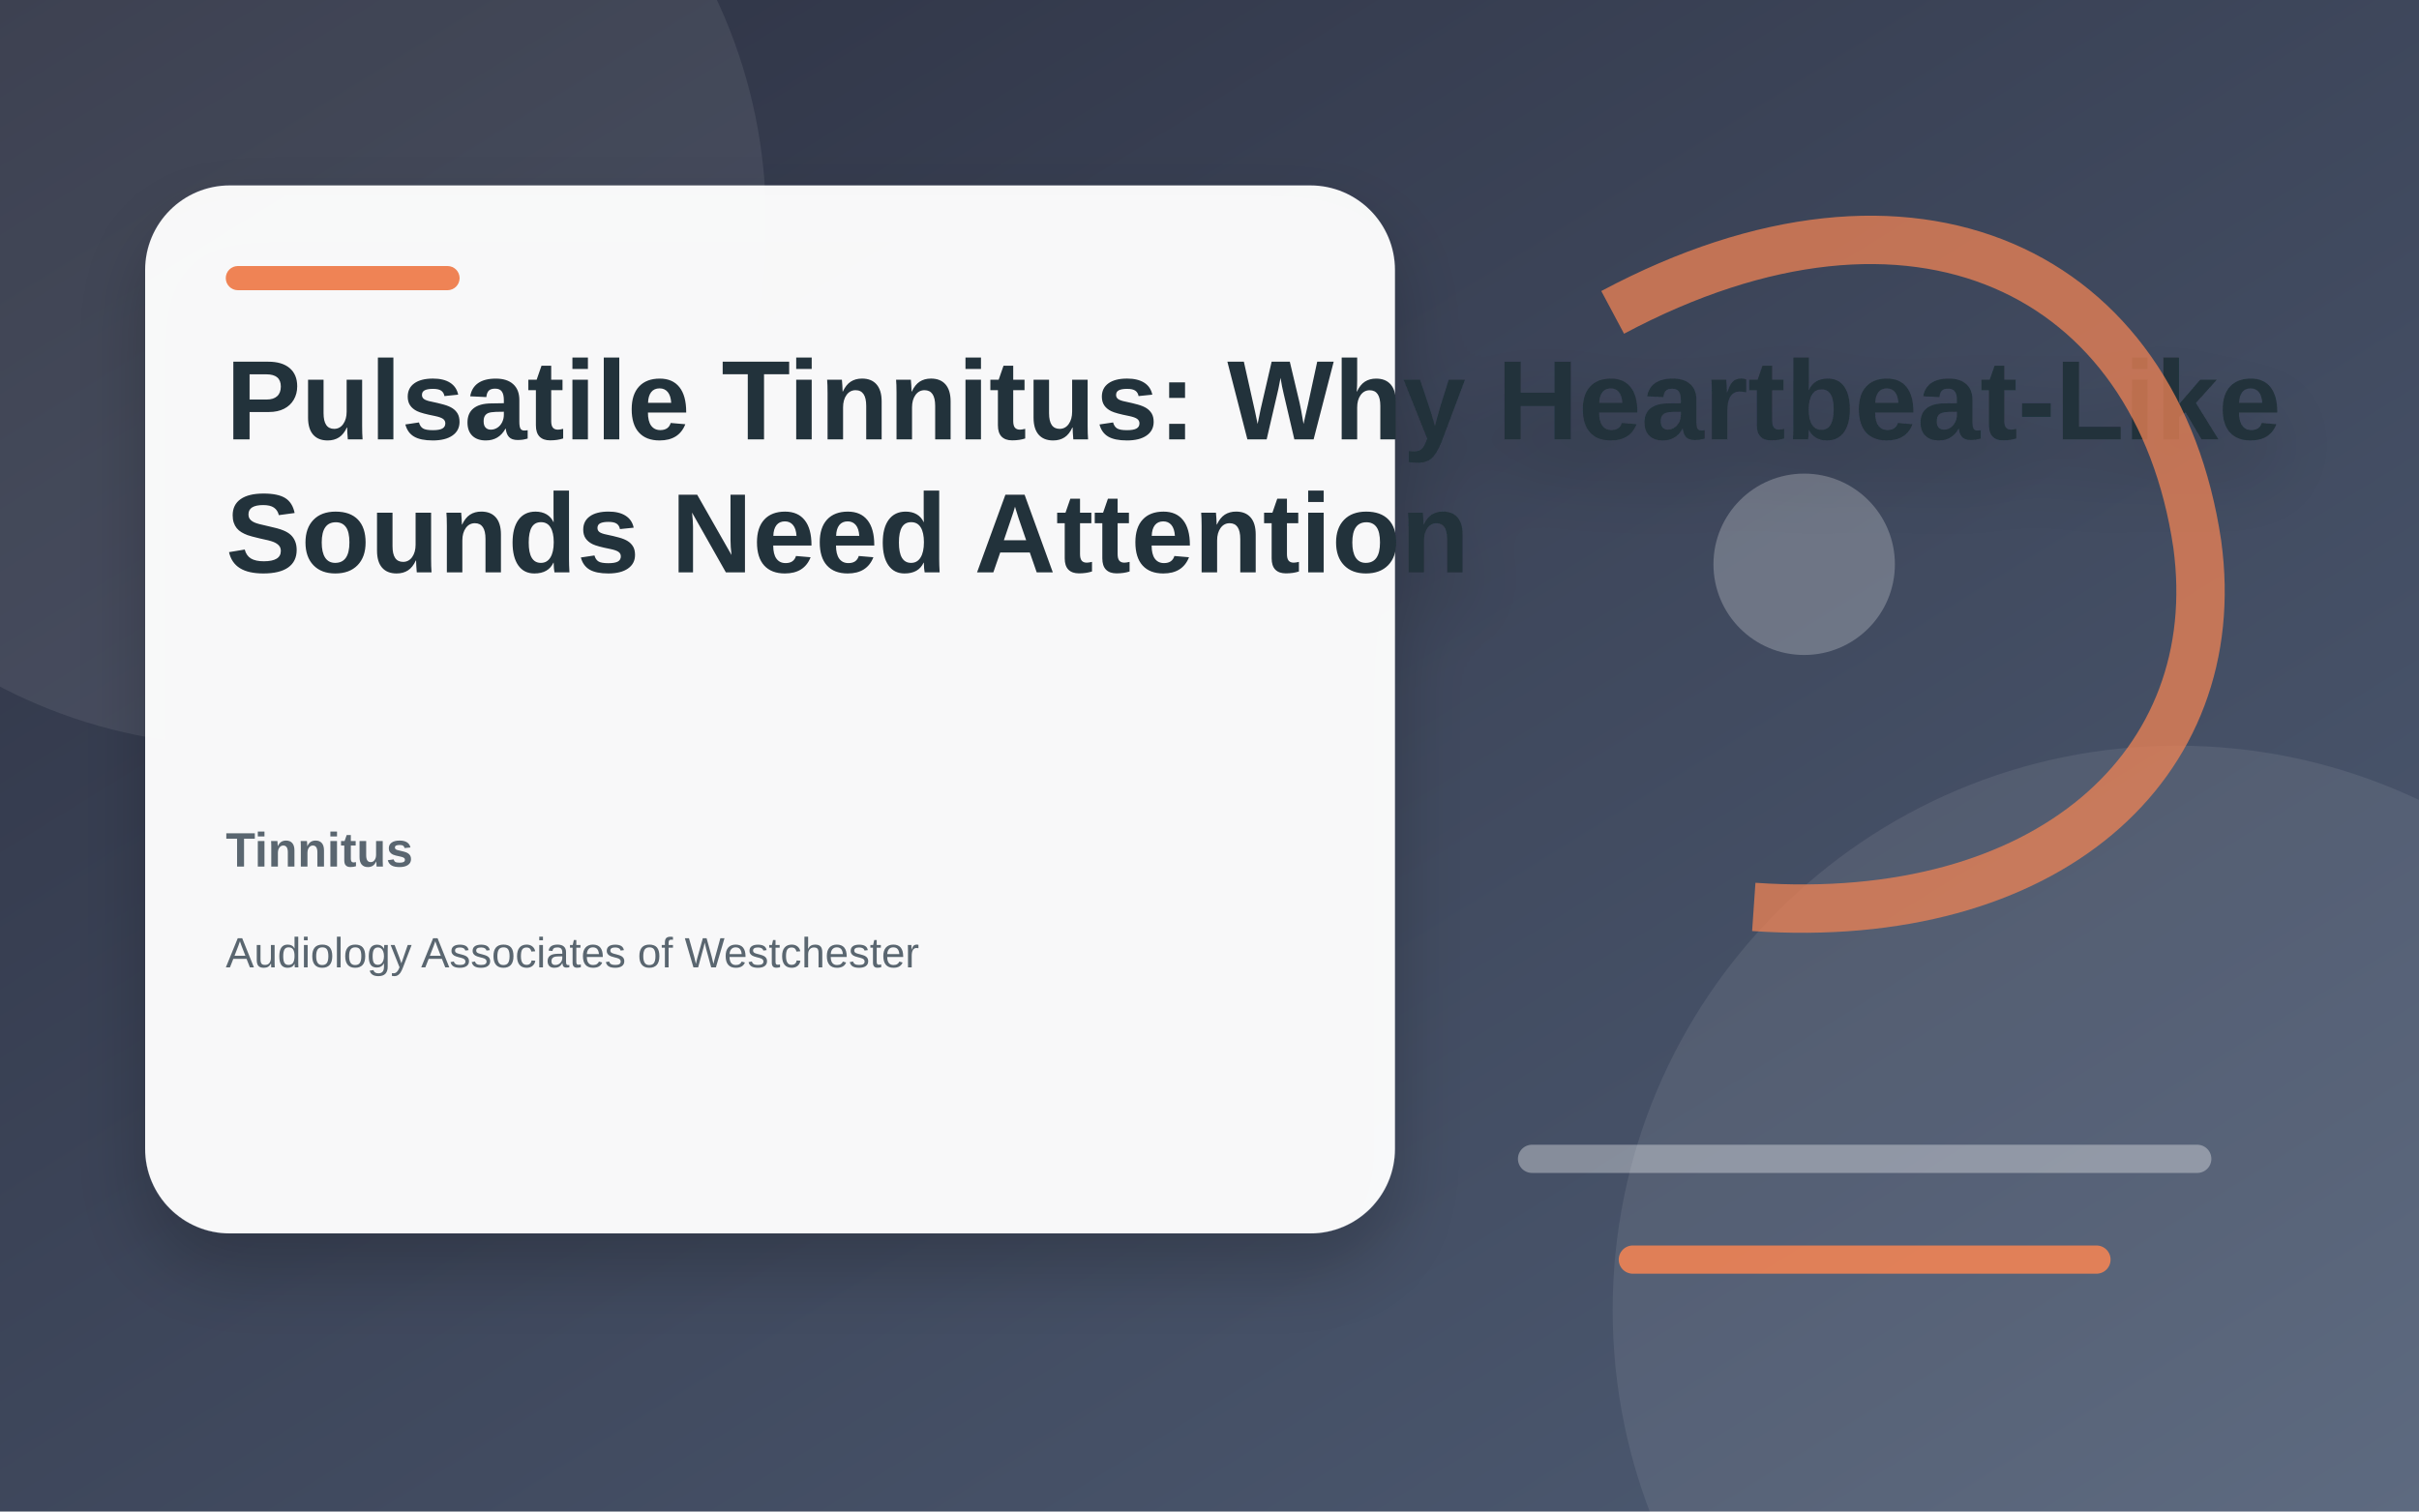
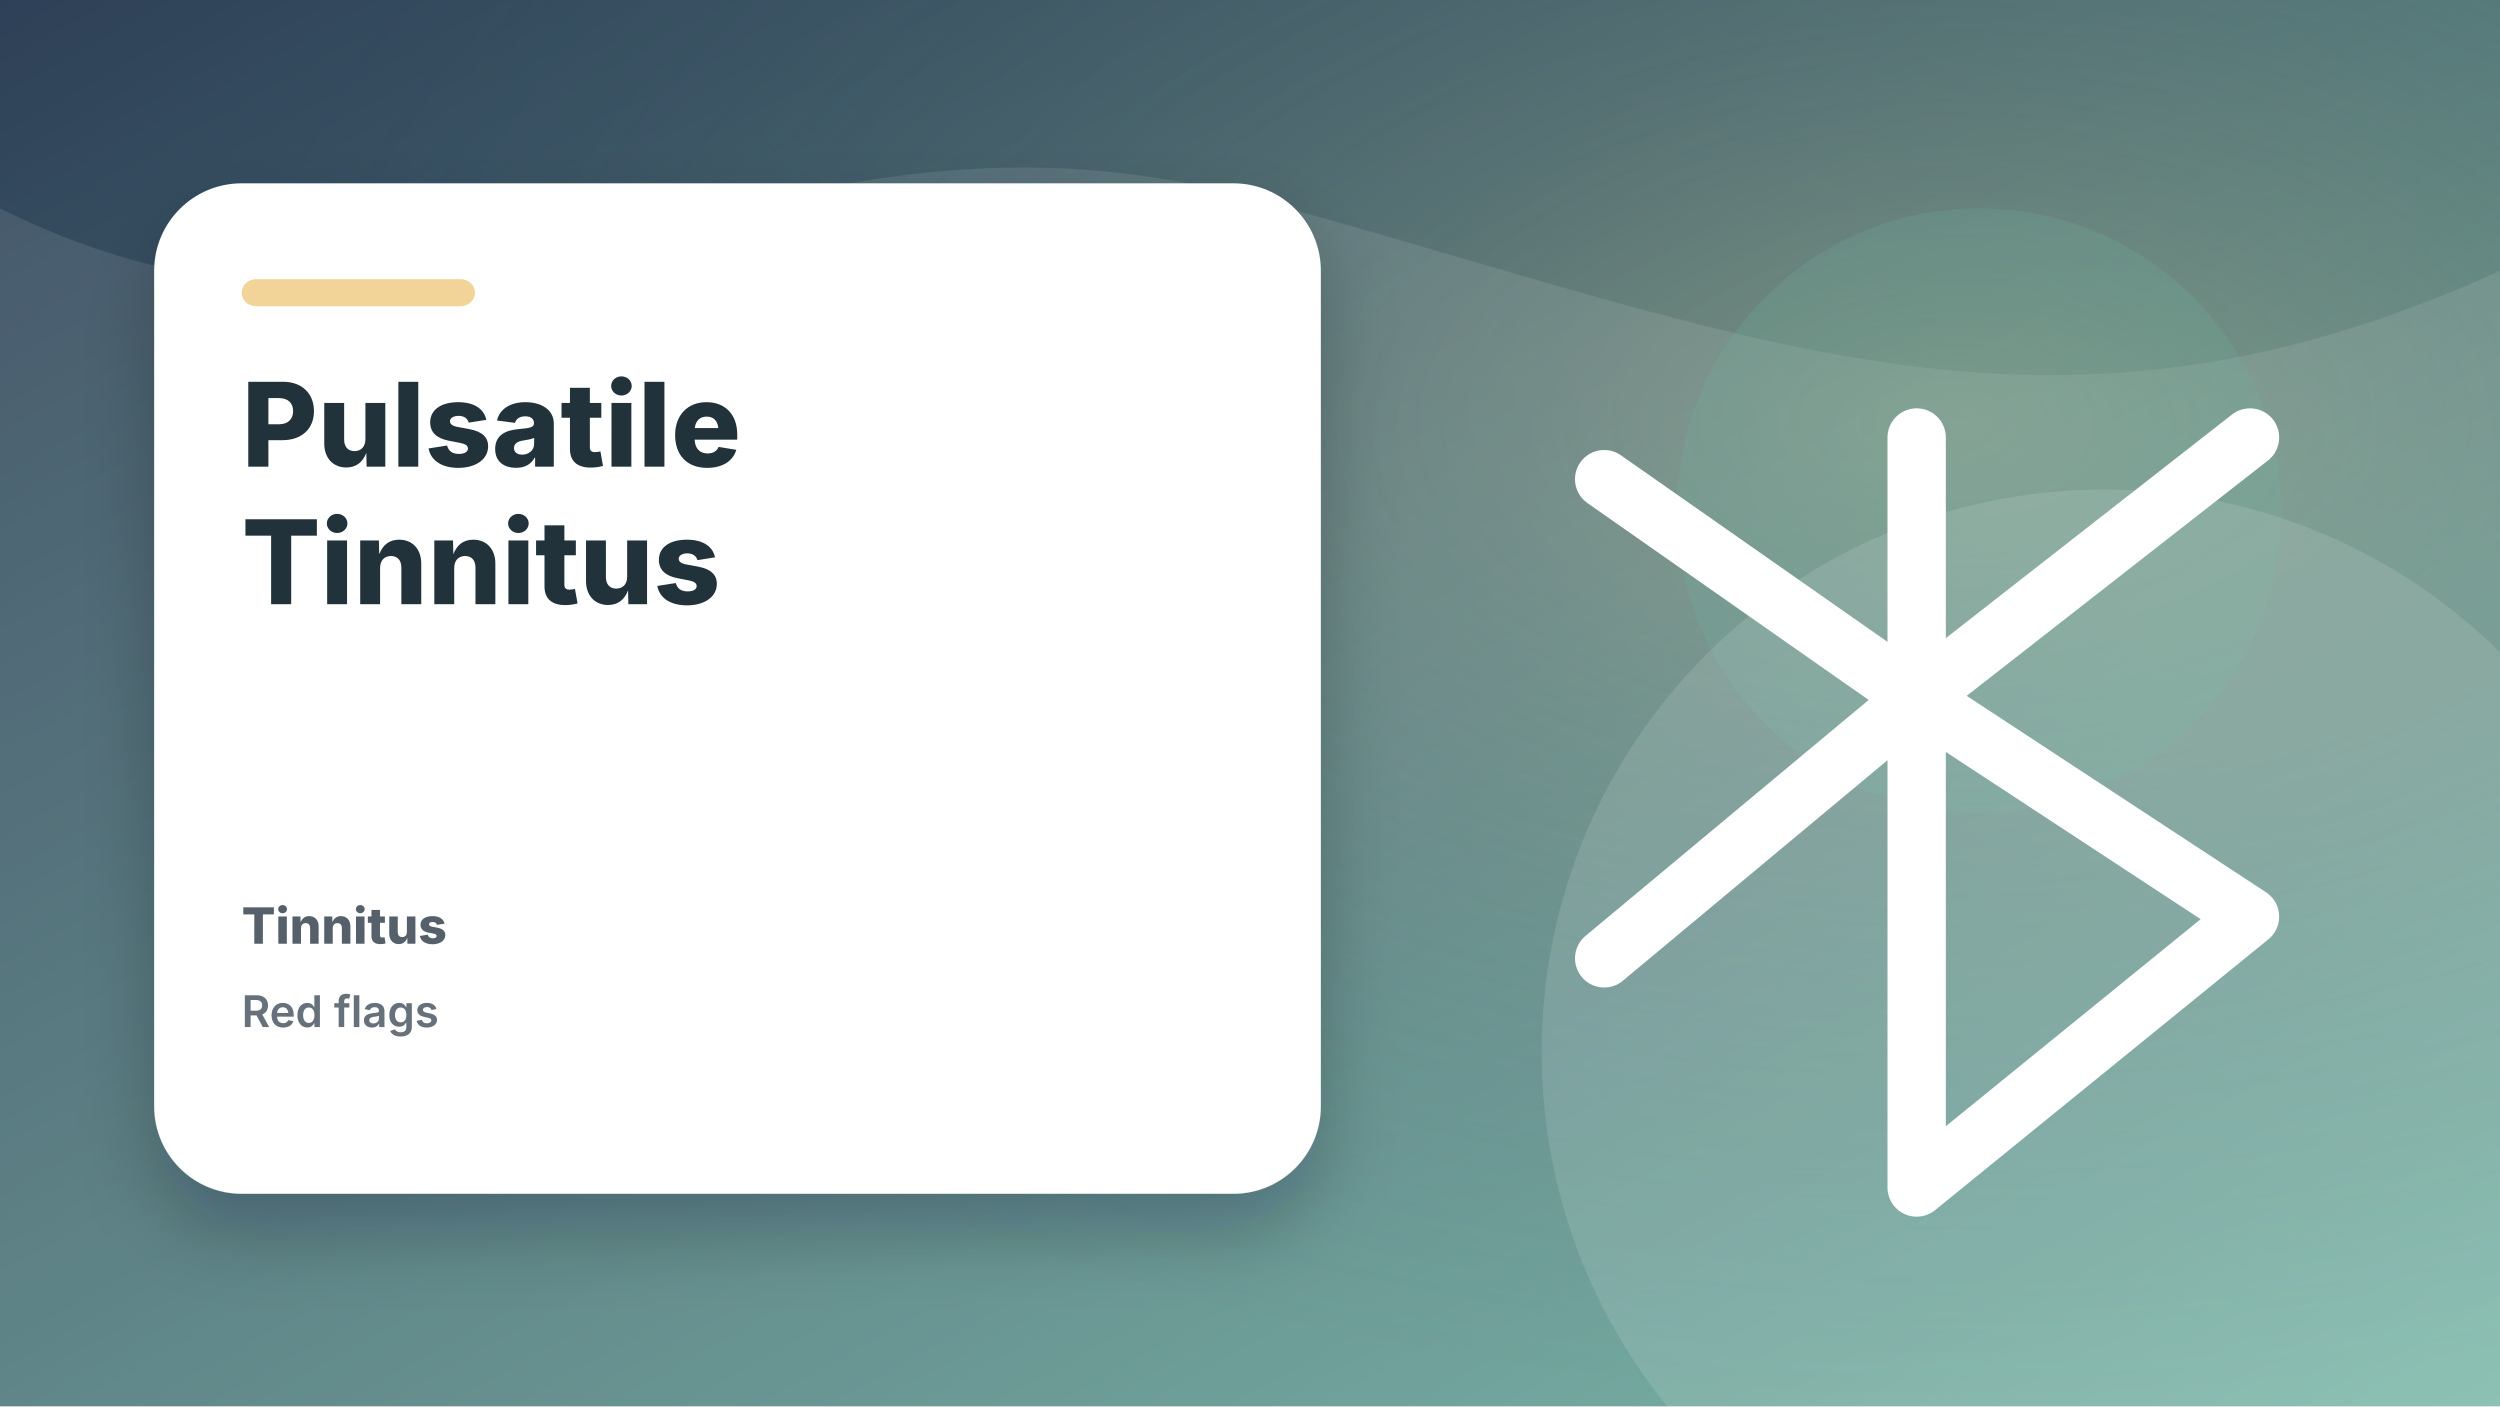
- <svg xmlns="http://www.w3.org/2000/svg" width="1200" height="750" viewBox="0 0 1200 750">
+ <svg xmlns="http://www.w3.org/2000/svg" width="1200" height="675" viewBox="0 0 1200 675" role="img" aria-labelledby="title desc">
  <defs>
-     <linearGradient id="g" x1="0" y1="0" x2="1" y2="1">
-       <stop offset="0" stop-color="#2d3142" />
-       <stop offset="1" stop-color="#4f5d75" />
+     <linearGradient id="bg" x1="0" x2="1" y1="0" y2="1">
+       <stop offset="0" stop-color="#2e4057" />
+       <stop offset="1" stop-color="#6fb1a0" />
    </linearGradient>
-     <filter id="s">
-       <feDropShadow dx="0" dy="18" stdDeviation="18" flood-opacity=".22" />
+     <radialGradient id="glow" cx="78%" cy="30%" r="70%">
+       <stop offset="0" stop-color="#f2d398" stop-opacity=".28" />
+       <stop offset="1" stop-color="#2e4057" stop-opacity="0" />
+     </radialGradient>
+     <filter id="shadow" x="-20%" y="-20%" width="140%" height="140%">
+       <feDropShadow dx="0" dy="18" stdDeviation="18" flood-color="#001927" flood-opacity=".24" />
    </filter>
  </defs>
-   <rect width="1200" height="750" fill="url(#g)" />
-   <circle cx="120" cy="110" r="260" fill="#fff" opacity=".08" />
-   <circle cx="1080" cy="650" r="280" fill="#fff" opacity=".08" />
-   <g filter="url(#s)">
-     <rect x="72" y="92" width="620" height="520" rx="42" fill="#fff" opacity=".96" />
-     <rect x="112" y="132" width="116" height="12" rx="6" fill="#ef8354" />
-     <text x="112" y="218" font-family="Arial,Helvetica,sans-serif" font-size="56" font-weight="800" fill="#24313a">
-       <tspan x="112">Pulsatile Tinnitus: Why Heartbeat-Like</tspan>
-       <tspan x="112" dy="66">Sounds Need Attention</tspan>
+   <rect width="1200" height="675" fill="url(#bg)" />
+   <rect width="1200" height="675" fill="url(#glow)" />
+   <path d="M0 100 C220 210 360 30 600 95 S980 230 1200 130 V675 H0Z" fill="#ffffff" opacity=".10" />
+   <circle cx="950" cy="245" r="145" fill="#6fb1a0" opacity=".22" />
+   <circle cx="1010" cy="505" r="270" fill="#ffffff" opacity=".12" />
+   <path d="M920 210 v360 l160 -130 l-160 -105 l160 -125 l-160 125 l-150 -105 m150 105 l-150 125" fill="none" stroke="#ffffff" stroke-width="28" stroke-linecap="round" stroke-linejoin="round" />
+   <g filter="url(#shadow)">
+     <rect x="74" y="88" width="560" height="485" rx="42" fill="#ffffff" />
+     <rect x="116" y="134" width="112" height="13" rx="7" fill="#f2d398" />
+     <text x="116" y="224" font-family="Inter, Arial, sans-serif" font-size="56" font-weight="800" fill="#20313b">
+       <tspan x="116" dy="0">Pulsatile</tspan>
+       <tspan x="116" dy="66">Tinnitus</tspan>
    </text>
-     <text x="112" y="430" font-family="Arial,Helvetica,sans-serif" font-size="24" font-weight="700" fill="#5a6670">Tinnitus</text>
-     <text x="112" y="480" font-family="Arial,Helvetica,sans-serif" font-size="21" fill="#5a6670">Audiology Associates of Westchester</text>
+     <text x="116" y="453" font-family="Inter, Arial, sans-serif" font-size="24" font-weight="800" fill="#56616b">Tinnitus</text>
+     <text x="116" y="493" font-family="Inter, Arial, sans-serif" font-size="21" font-weight="600" fill="#66717b">Red flags</text>
  </g>
-   <g>
-     <path d="M800 155c150-80 270-20 290 115 15 110-75 190-220 180" fill="none" stroke="#ef8354" stroke-width="24" opacity=".75" />
-     <circle cx="895" cy="280" r="45" fill="#fff" opacity=".24" />
-   </g>
-   <path d="M760 575h330" stroke="#fff" stroke-width="14" stroke-linecap="round" opacity=".35" />
-   <path d="M810 625h230" stroke="#ef8354" stroke-width="14" stroke-linecap="round" opacity=".9" />
</svg>
